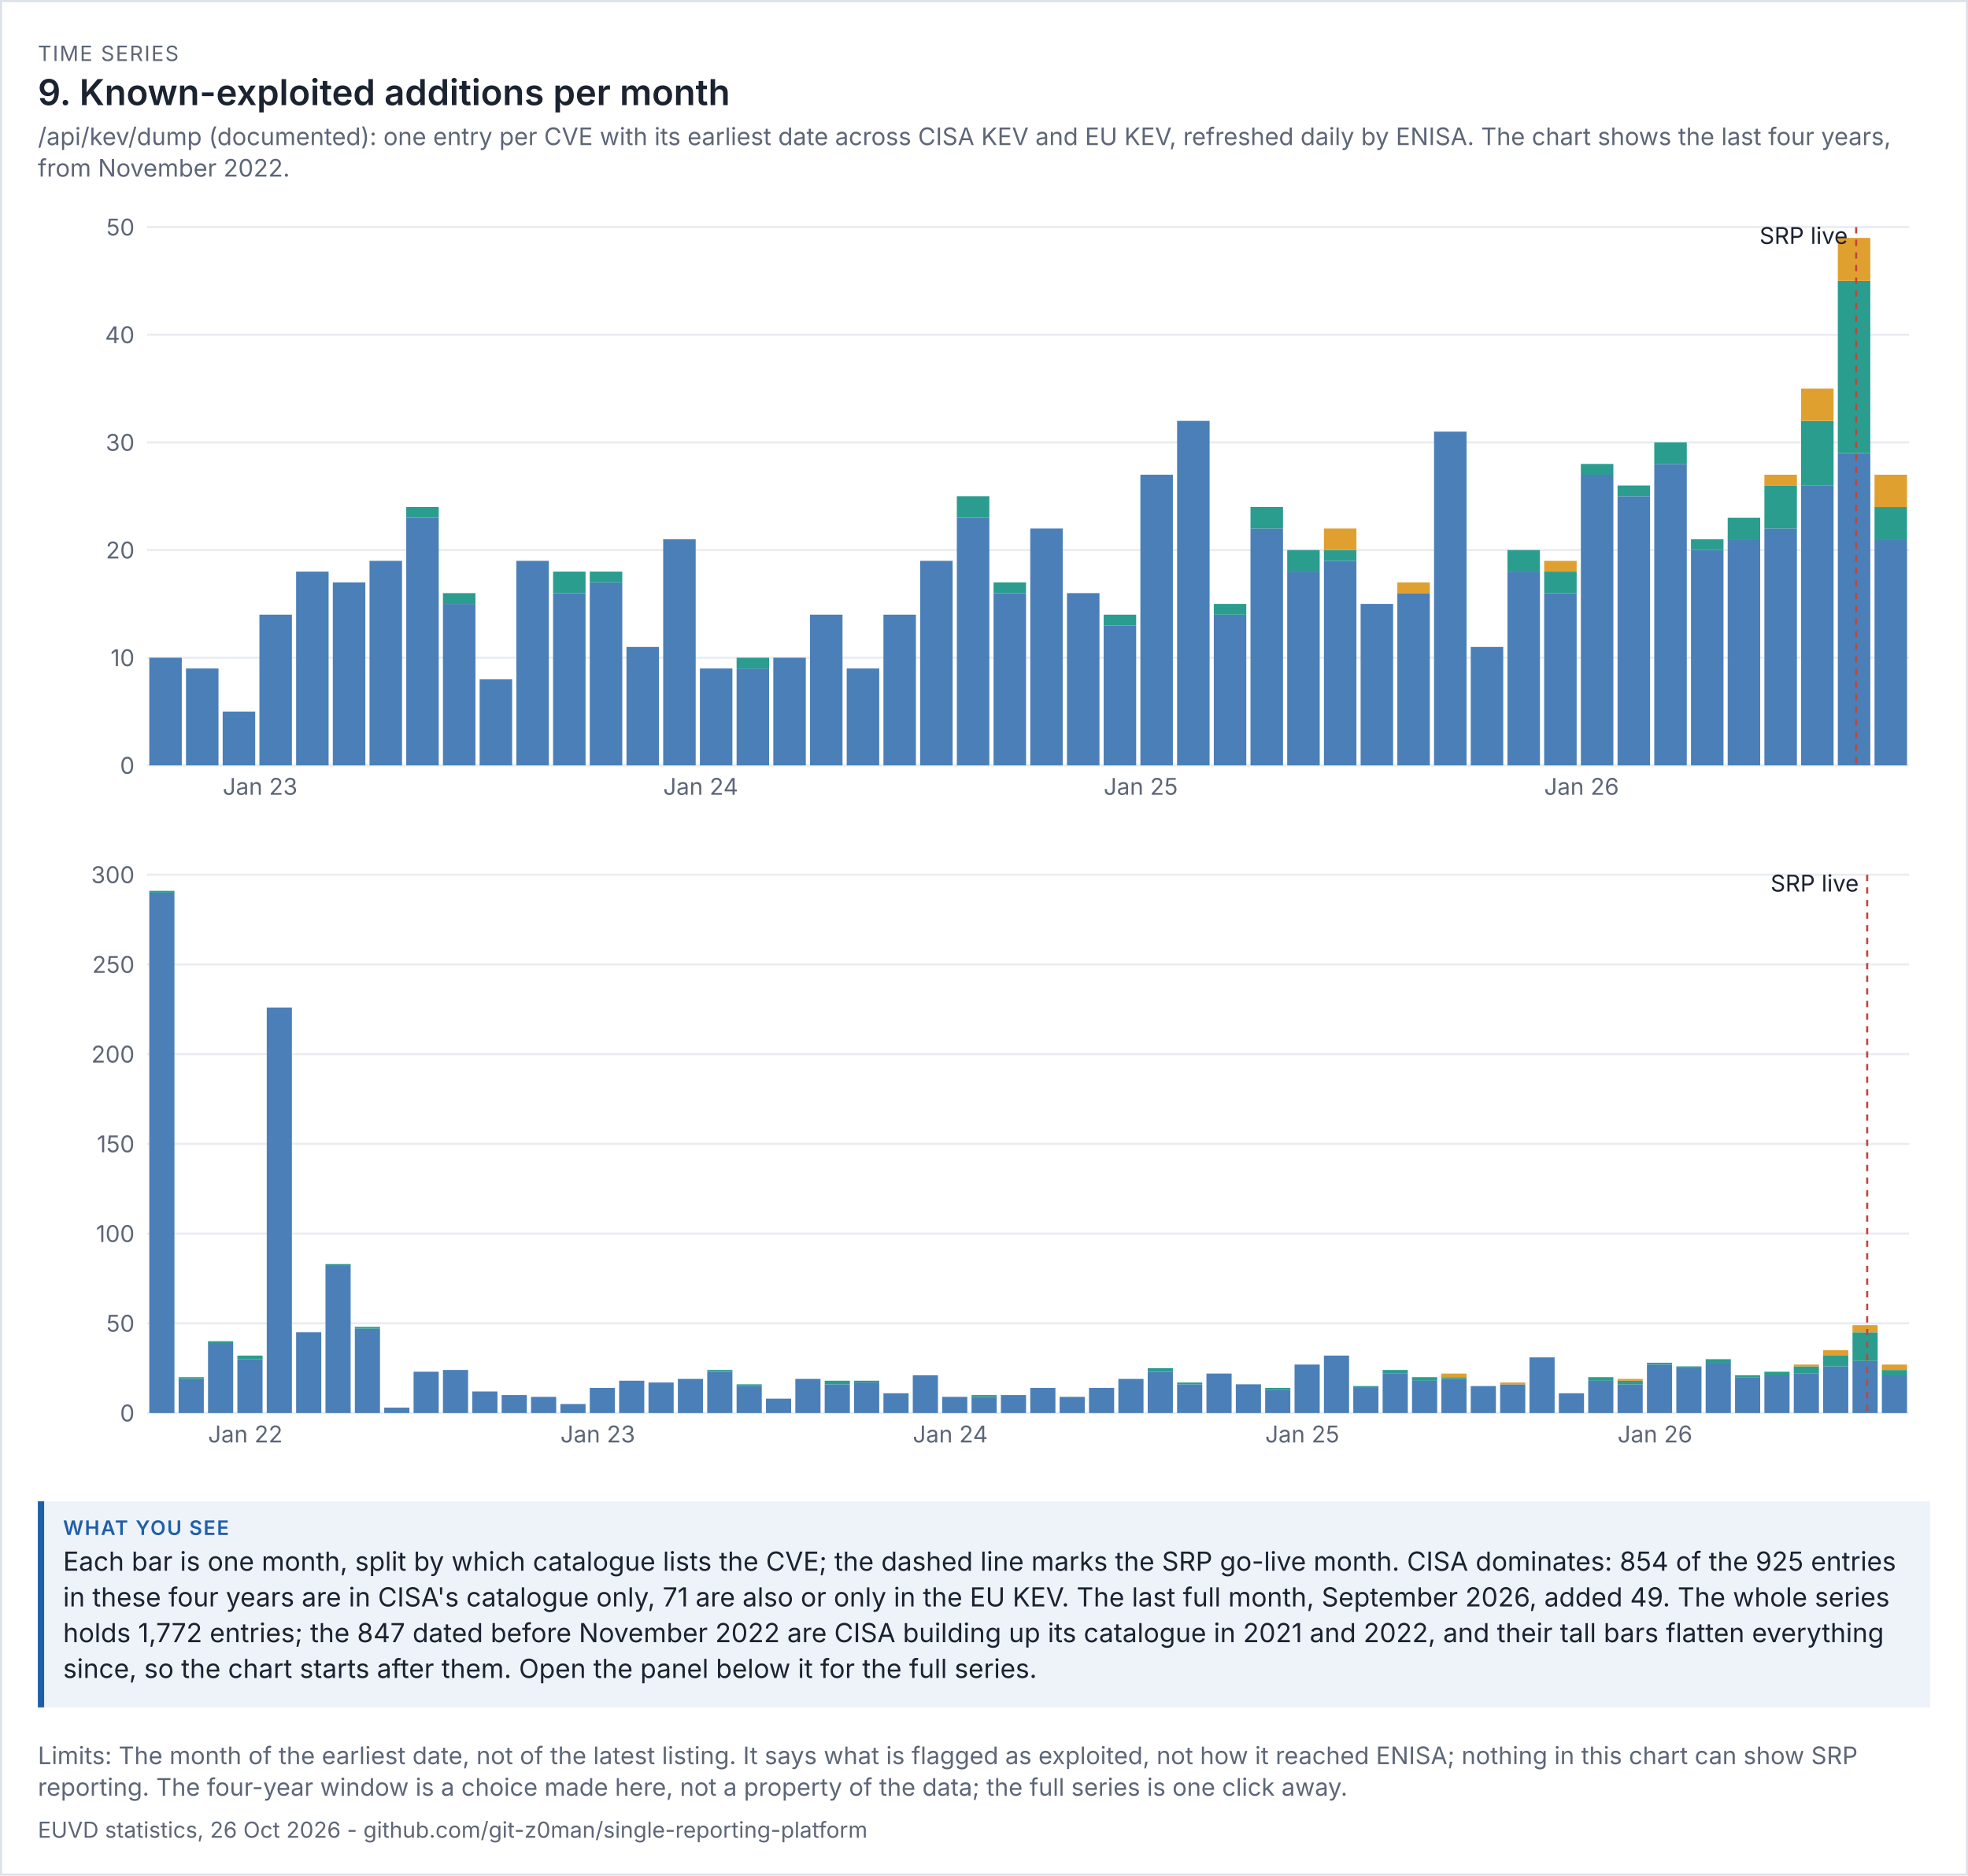
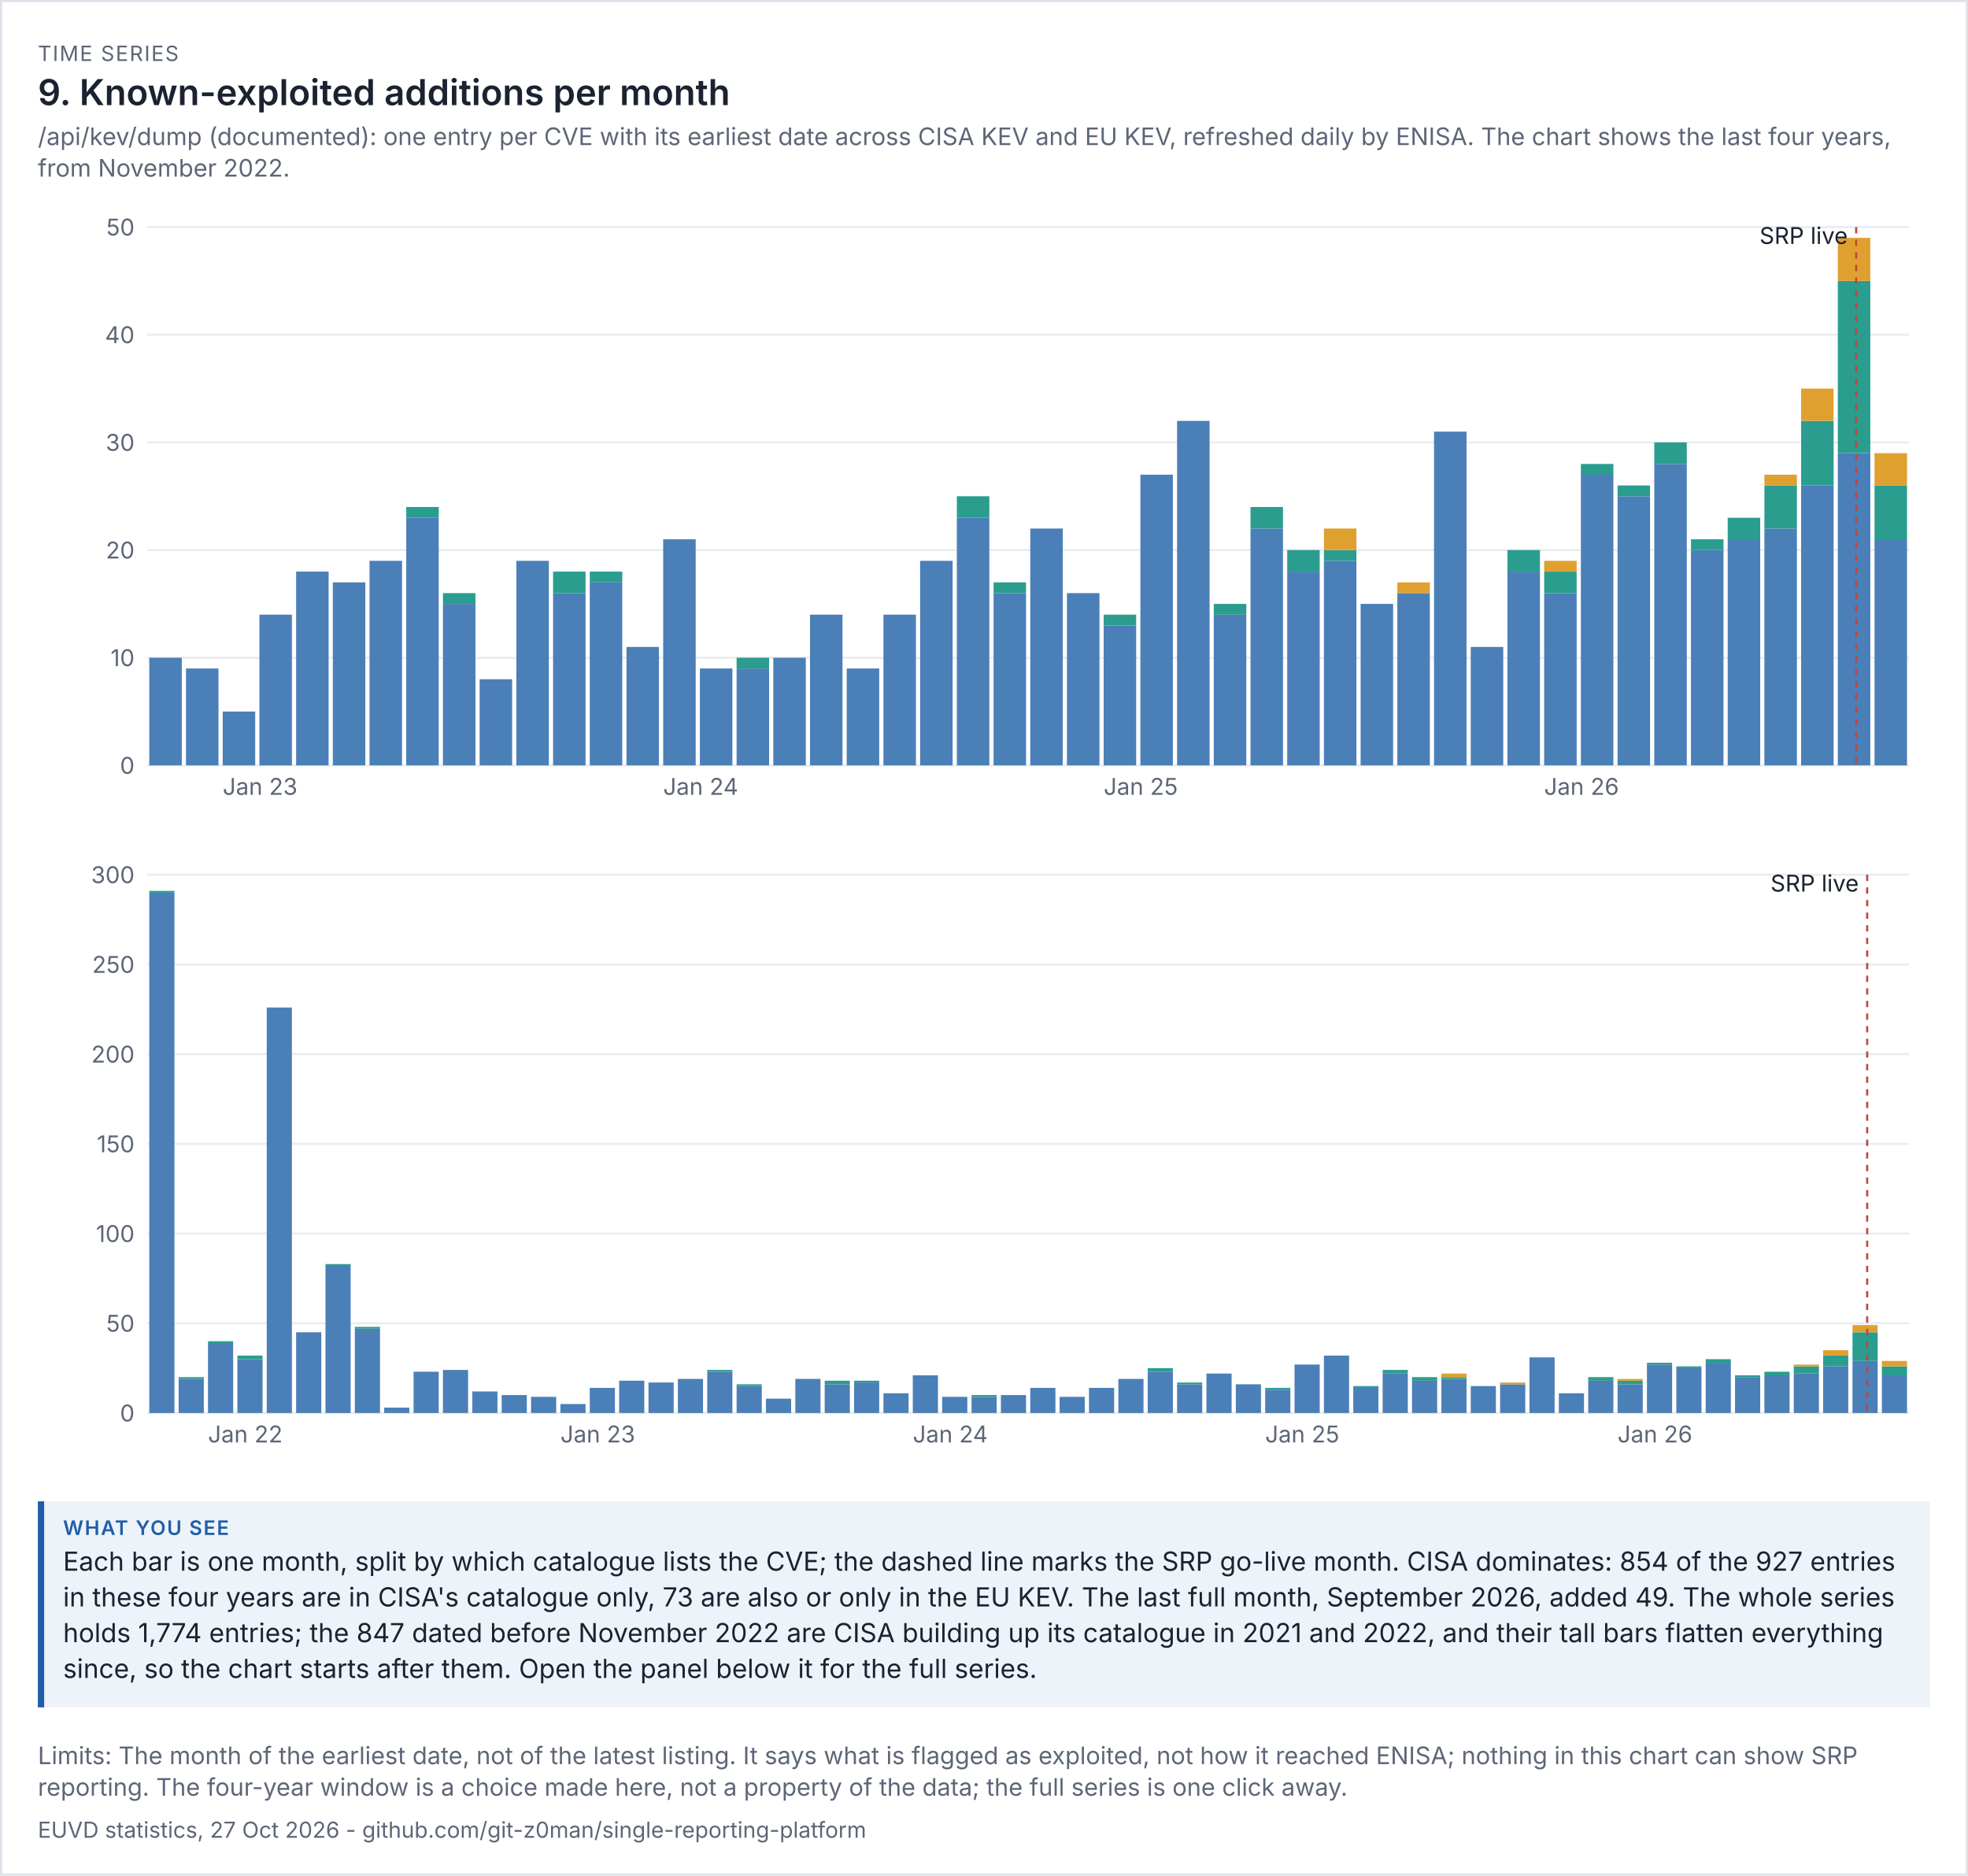
<svg xmlns="http://www.w3.org/2000/svg" viewBox="0 0 936 892" width="936" height="892" font-family="system-ui,-apple-system,'Segoe UI',sans-serif">
  <rect width="100%" height="100%" fill="#ffffff" />
  <rect x="0.5" y="0.5" width="935" height="891" fill="none" stroke="#dde1e8" />
  <text x="18" y="29" font-size="10" letter-spacing="0.6" fill="#5d6677">TIME SERIES</text>
  <text x="18" y="50" font-size="17" fill="#1b2230" font-weight="600">9. Known-exploited additions per month</text>
  <text x="18" y="69" font-size="11.5" fill="#5d6677">/api/kev/dump (documented): one entry per CVE with its earliest date across CISA KEV and EU KEV, refreshed daily by ENISA. The chart shows the last four years,</text>
  <text x="18" y="84" font-size="11.5" fill="#5d6677">from November 2022.</text>
  <g transform="translate(18,94) scale(1)" font-size="11">
    <svg viewBox="0 0 900 300" role="img" width="900" height="300">
      <g>
        <line x1="52" x2="890" y1="270" y2="270" stroke="rgb(233, 236, 241)" />
        <text x="46" y="274" text-anchor="end" fill="rgb(93, 102, 119)">0</text>
        <line x1="52" x2="890" y1="218.8" y2="218.8" stroke="rgb(233, 236, 241)" />
        <text x="46" y="222.8" text-anchor="end" fill="rgb(93, 102, 119)">10</text>
        <line x1="52" x2="890" y1="167.6" y2="167.6" stroke="rgb(233, 236, 241)" />
        <text x="46" y="171.6" text-anchor="end" fill="rgb(93, 102, 119)">20</text>
        <line x1="52" x2="890" y1="116.4" y2="116.4" stroke="rgb(233, 236, 241)" />
        <text x="46" y="120.4" text-anchor="end" fill="rgb(93, 102, 119)">30</text>
        <line x1="52" x2="890" y1="65.2" y2="65.2" stroke="rgb(233, 236, 241)" />
        <text x="46" y="69.2" text-anchor="end" fill="rgb(93, 102, 119)">40</text>
        <line x1="52" x2="890" y1="14" y2="14" stroke="rgb(233, 236, 241)" />
        <text x="46" y="18" text-anchor="end" fill="rgb(93, 102, 119)">50</text>
        <rect x="53" y="218.8" width="15.458" height="51.2" fill="rgb(75, 127, 184)" />
        <rect x="70.458" y="223.92" width="15.458" height="46.08" fill="rgb(75, 127, 184)" />
        <rect x="87.917" y="244.4" width="15.458" height="25.6" fill="rgb(75, 127, 184)" />
        <text x="87.917" y="284" fill="rgb(93, 102, 119)">Jan 23</text>
        <rect x="105.375" y="198.32" width="15.458" height="71.68" fill="rgb(75, 127, 184)" />
        <rect x="122.833" y="177.84" width="15.458" height="92.16" fill="rgb(75, 127, 184)" />
        <rect x="140.292" y="182.96" width="15.458" height="87.04" fill="rgb(75, 127, 184)" />
        <rect x="157.75" y="172.72" width="15.458" height="97.28" fill="rgb(75, 127, 184)" />
        <rect x="175.208" y="152.24" width="15.458" height="117.76" fill="rgb(75, 127, 184)" />
        <rect x="175.208" y="147.12" width="15.458" height="5.12" fill="rgb(42, 157, 143)" />
        <rect x="192.667" y="193.2" width="15.458" height="76.8" fill="rgb(75, 127, 184)" />
        <rect x="192.667" y="188.08" width="15.458" height="5.12" fill="rgb(42, 157, 143)" />
        <rect x="210.125" y="229.04" width="15.458" height="40.96" fill="rgb(75, 127, 184)" />
        <rect x="227.583" y="172.72" width="15.458" height="97.28" fill="rgb(75, 127, 184)" />
        <rect x="245.042" y="188.08" width="15.458" height="81.92" fill="rgb(75, 127, 184)" />
        <rect x="245.042" y="177.84" width="15.458" height="10.24" fill="rgb(42, 157, 143)" />
        <rect x="262.5" y="182.96" width="15.458" height="87.04" fill="rgb(75, 127, 184)" />
        <rect x="262.5" y="177.84" width="15.458" height="5.12" fill="rgb(42, 157, 143)" />
        <rect x="279.958" y="213.68" width="15.458" height="56.32" fill="rgb(75, 127, 184)" />
        <rect x="297.417" y="162.48" width="15.458" height="107.52" fill="rgb(75, 127, 184)" />
        <text x="297.417" y="284" fill="rgb(93, 102, 119)">Jan 24</text>
        <rect x="314.875" y="223.92" width="15.458" height="46.08" fill="rgb(75, 127, 184)" />
        <rect x="332.333" y="223.92" width="15.458" height="46.08" fill="rgb(75, 127, 184)" />
        <rect x="332.333" y="218.8" width="15.458" height="5.12" fill="rgb(42, 157, 143)" />
        <rect x="349.792" y="218.8" width="15.458" height="51.2" fill="rgb(75, 127, 184)" />
        <rect x="367.25" y="198.32" width="15.458" height="71.68" fill="rgb(75, 127, 184)" />
        <rect x="384.708" y="223.92" width="15.458" height="46.08" fill="rgb(75, 127, 184)" />
        <rect x="402.167" y="198.32" width="15.458" height="71.68" fill="rgb(75, 127, 184)" />
        <rect x="419.625" y="172.72" width="15.458" height="97.28" fill="rgb(75, 127, 184)" />
        <rect x="437.083" y="152.24" width="15.458" height="117.76" fill="rgb(75, 127, 184)" />
        <rect x="437.083" y="142" width="15.458" height="10.24" fill="rgb(42, 157, 143)" />
        <rect x="454.542" y="188.08" width="15.458" height="81.92" fill="rgb(75, 127, 184)" />
        <rect x="454.542" y="182.96" width="15.458" height="5.12" fill="rgb(42, 157, 143)" />
        <rect x="472" y="157.36" width="15.458" height="112.64" fill="rgb(75, 127, 184)" />
        <rect x="489.458" y="188.08" width="15.458" height="81.92" fill="rgb(75, 127, 184)" />
        <rect x="506.917" y="203.44" width="15.458" height="66.56" fill="rgb(75, 127, 184)" />
        <rect x="506.917" y="198.32" width="15.458" height="5.12" fill="rgb(42, 157, 143)" />
        <text x="506.917" y="284" fill="rgb(93, 102, 119)">Jan 25</text>
        <rect x="524.375" y="131.76" width="15.458" height="138.24" fill="rgb(75, 127, 184)" />
        <rect x="541.833" y="106.16" width="15.458" height="163.84" fill="rgb(75, 127, 184)" />
        <rect x="559.292" y="198.32" width="15.458" height="71.68" fill="rgb(75, 127, 184)" />
        <rect x="559.292" y="193.2" width="15.458" height="5.12" fill="rgb(42, 157, 143)" />
        <rect x="576.75" y="157.36" width="15.458" height="112.64" fill="rgb(75, 127, 184)" />
        <rect x="576.75" y="147.12" width="15.458" height="10.24" fill="rgb(42, 157, 143)" />
        <rect x="594.208" y="177.84" width="15.458" height="92.16" fill="rgb(75, 127, 184)" />
        <rect x="594.208" y="167.6" width="15.458" height="10.24" fill="rgb(42, 157, 143)" />
        <rect x="611.667" y="172.72" width="15.458" height="97.28" fill="rgb(75, 127, 184)" />
        <rect x="611.667" y="167.6" width="15.458" height="5.12" fill="rgb(42, 157, 143)" />
        <rect x="611.667" y="157.36" width="15.458" height="10.24" fill="rgb(224, 160, 48)" />
        <rect x="629.125" y="193.2" width="15.458" height="76.8" fill="rgb(75, 127, 184)" />
        <rect x="646.583" y="188.08" width="15.458" height="81.92" fill="rgb(75, 127, 184)" />
        <rect x="646.583" y="182.96" width="15.458" height="5.12" fill="rgb(224, 160, 48)" />
        <rect x="664.042" y="111.28" width="15.458" height="158.72" fill="rgb(75, 127, 184)" />
        <rect x="681.5" y="213.68" width="15.458" height="56.32" fill="rgb(75, 127, 184)" />
        <rect x="698.958" y="177.84" width="15.458" height="92.16" fill="rgb(75, 127, 184)" />
        <rect x="698.958" y="167.6" width="15.458" height="10.24" fill="rgb(42, 157, 143)" />
        <rect x="716.417" y="188.08" width="15.458" height="81.92" fill="rgb(75, 127, 184)" />
        <rect x="716.417" y="177.84" width="15.458" height="10.24" fill="rgb(42, 157, 143)" />
        <rect x="716.417" y="172.72" width="15.458" height="5.12" fill="rgb(224, 160, 48)" />
        <text x="716.417" y="284" fill="rgb(93, 102, 119)">Jan 26</text>
        <rect x="733.875" y="131.76" width="15.458" height="138.24" fill="rgb(75, 127, 184)" />
        <rect x="733.875" y="126.64" width="15.458" height="5.12" fill="rgb(42, 157, 143)" />
        <rect x="751.333" y="142" width="15.458" height="128" fill="rgb(75, 127, 184)" />
        <rect x="751.333" y="136.88" width="15.458" height="5.12" fill="rgb(42, 157, 143)" />
        <rect x="768.792" y="126.64" width="15.458" height="143.36" fill="rgb(75, 127, 184)" />
        <rect x="768.792" y="116.4" width="15.458" height="10.24" fill="rgb(42, 157, 143)" />
        <rect x="786.25" y="167.6" width="15.458" height="102.4" fill="rgb(75, 127, 184)" />
        <rect x="786.25" y="162.48" width="15.458" height="5.12" fill="rgb(42, 157, 143)" />
        <rect x="803.708" y="162.48" width="15.458" height="107.52" fill="rgb(75, 127, 184)" />
        <rect x="803.708" y="152.24" width="15.458" height="10.24" fill="rgb(42, 157, 143)" />
        <rect x="821.167" y="157.36" width="15.458" height="112.64" fill="rgb(75, 127, 184)" />
        <rect x="821.167" y="136.88" width="15.458" height="20.48" fill="rgb(42, 157, 143)" />
        <rect x="821.167" y="131.76" width="15.458" height="5.12" fill="rgb(224, 160, 48)" />
        <rect x="838.625" y="136.88" width="15.458" height="133.12" fill="rgb(75, 127, 184)" />
        <rect x="838.625" y="106.16" width="15.458" height="30.72" fill="rgb(42, 157, 143)" />
        <rect x="838.625" y="90.8" width="15.458" height="15.36" fill="rgb(224, 160, 48)" />
        <rect x="856.083" y="121.52" width="15.458" height="148.48" fill="rgb(75, 127, 184)" />
        <rect x="856.083" y="39.6" width="15.458" height="81.92" fill="rgb(42, 157, 143)" />
        <rect x="856.083" y="19.12" width="15.458" height="20.48" fill="rgb(224, 160, 48)" />
        <line x1="864.812" x2="864.812" y1="14" y2="270" stroke="rgb(192, 70, 58)" stroke-dasharray="3 3" />
        <text x="860.812" y="22" text-anchor="end" class="t" fill="rgb(27, 34, 48)">SRP live</text>
        <rect x="873.542" y="162.48" width="15.458" height="107.52" fill="rgb(75, 127, 184)" />
-         <rect x="873.542" y="147.12" width="15.458" height="15.36" fill="rgb(42, 157, 143)" />
-         <rect x="873.542" y="131.76" width="15.458" height="15.36" fill="rgb(224, 160, 48)" />
+         <rect x="873.542" y="136.88" width="15.458" height="25.6" fill="rgb(42, 157, 143)" />
+         <rect x="873.542" y="121.52" width="15.458" height="15.36" fill="rgb(224, 160, 48)" />
      </g>
    </svg>
  </g>
  <g transform="translate(18,402) scale(1)" font-size="11">
    <svg viewBox="0 0 900 300" role="img" width="900" height="300">
      <g>
        <line x1="52" x2="890" y1="270" y2="270" stroke="rgb(233, 236, 241)" />
        <text x="46" y="274" text-anchor="end" fill="rgb(93, 102, 119)">0</text>
        <line x1="52" x2="890" y1="227.333" y2="227.333" stroke="rgb(233, 236, 241)" />
        <text x="46" y="231.333" text-anchor="end" fill="rgb(93, 102, 119)">50</text>
        <line x1="52" x2="890" y1="184.667" y2="184.667" stroke="rgb(233, 236, 241)" />
        <text x="46" y="188.667" text-anchor="end" fill="rgb(93, 102, 119)">100</text>
        <line x1="52" x2="890" y1="142" y2="142" stroke="rgb(233, 236, 241)" />
        <text x="46" y="146" text-anchor="end" fill="rgb(93, 102, 119)">150</text>
        <line x1="52" x2="890" y1="99.333" y2="99.333" stroke="rgb(233, 236, 241)" />
        <text x="46" y="103.333" text-anchor="end" fill="rgb(93, 102, 119)">200</text>
        <line x1="52" x2="890" y1="56.667" y2="56.667" stroke="rgb(233, 236, 241)" />
        <text x="46" y="60.667" text-anchor="end" fill="rgb(93, 102, 119)">250</text>
        <line x1="52" x2="890" y1="14" y2="14" stroke="rgb(233, 236, 241)" />
        <text x="46" y="18" text-anchor="end" fill="rgb(93, 102, 119)">300</text>
        <rect x="53" y="22.533" width="11.967" height="247.467" fill="rgb(75, 127, 184)" />
        <rect x="53" y="21.68" width="11.967" height="0.853" fill="rgb(42, 157, 143)" />
        <rect x="66.967" y="253.787" width="11.967" height="16.213" fill="rgb(75, 127, 184)" />
        <rect x="66.967" y="252.933" width="11.967" height="0.853" fill="rgb(42, 157, 143)" />
        <rect x="80.933" y="236.72" width="11.967" height="33.28" fill="rgb(75, 127, 184)" />
        <rect x="80.933" y="235.867" width="11.967" height="0.853" fill="rgb(42, 157, 143)" />
        <text x="80.933" y="284" fill="rgb(93, 102, 119)">Jan 22</text>
        <rect x="94.9" y="244.4" width="11.967" height="25.6" fill="rgb(75, 127, 184)" />
        <rect x="94.9" y="242.693" width="11.967" height="1.707" fill="rgb(42, 157, 143)" />
        <rect x="108.867" y="77.147" width="11.967" height="192.853" fill="rgb(75, 127, 184)" />
        <rect x="122.833" y="231.6" width="11.967" height="38.4" fill="rgb(75, 127, 184)" />
        <rect x="136.8" y="200.027" width="11.967" height="69.973" fill="rgb(75, 127, 184)" />
        <rect x="136.8" y="199.173" width="11.967" height="0.853" fill="rgb(42, 157, 143)" />
        <rect x="150.767" y="229.893" width="11.967" height="40.107" fill="rgb(75, 127, 184)" />
        <rect x="150.767" y="229.04" width="11.967" height="0.853" fill="rgb(42, 157, 143)" />
        <rect x="164.733" y="267.44" width="11.967" height="2.56" fill="rgb(75, 127, 184)" />
        <rect x="178.7" y="250.373" width="11.967" height="19.627" fill="rgb(75, 127, 184)" />
        <rect x="192.667" y="249.52" width="11.967" height="20.48" fill="rgb(75, 127, 184)" />
        <rect x="206.633" y="259.76" width="11.967" height="10.24" fill="rgb(75, 127, 184)" />
        <rect x="220.6" y="261.467" width="11.967" height="8.533" fill="rgb(75, 127, 184)" />
        <rect x="234.567" y="262.32" width="11.967" height="7.68" fill="rgb(75, 127, 184)" />
        <rect x="248.533" y="265.733" width="11.967" height="4.267" fill="rgb(75, 127, 184)" />
        <text x="248.533" y="284" fill="rgb(93, 102, 119)">Jan 23</text>
        <rect x="262.5" y="258.053" width="11.967" height="11.947" fill="rgb(75, 127, 184)" />
        <rect x="276.467" y="254.64" width="11.967" height="15.36" fill="rgb(75, 127, 184)" />
        <rect x="290.433" y="255.493" width="11.967" height="14.507" fill="rgb(75, 127, 184)" />
        <rect x="304.4" y="253.787" width="11.967" height="16.213" fill="rgb(75, 127, 184)" />
        <rect x="318.367" y="250.373" width="11.967" height="19.627" fill="rgb(75, 127, 184)" />
        <rect x="318.367" y="249.52" width="11.967" height="0.853" fill="rgb(42, 157, 143)" />
        <rect x="332.333" y="257.2" width="11.967" height="12.8" fill="rgb(75, 127, 184)" />
        <rect x="332.333" y="256.347" width="11.967" height="0.853" fill="rgb(42, 157, 143)" />
        <rect x="346.3" y="263.173" width="11.967" height="6.827" fill="rgb(75, 127, 184)" />
        <rect x="360.267" y="253.787" width="11.967" height="16.213" fill="rgb(75, 127, 184)" />
        <rect x="374.233" y="256.347" width="11.967" height="13.653" fill="rgb(75, 127, 184)" />
        <rect x="374.233" y="254.64" width="11.967" height="1.707" fill="rgb(42, 157, 143)" />
        <rect x="388.2" y="255.493" width="11.967" height="14.507" fill="rgb(75, 127, 184)" />
        <rect x="388.2" y="254.64" width="11.967" height="0.853" fill="rgb(42, 157, 143)" />
        <rect x="402.167" y="260.613" width="11.967" height="9.387" fill="rgb(75, 127, 184)" />
        <rect x="416.133" y="252.08" width="11.967" height="17.92" fill="rgb(75, 127, 184)" />
        <text x="416.133" y="284" fill="rgb(93, 102, 119)">Jan 24</text>
        <rect x="430.1" y="262.32" width="11.967" height="7.68" fill="rgb(75, 127, 184)" />
        <rect x="444.067" y="262.32" width="11.967" height="7.68" fill="rgb(75, 127, 184)" />
        <rect x="444.067" y="261.467" width="11.967" height="0.853" fill="rgb(42, 157, 143)" />
        <rect x="458.033" y="261.467" width="11.967" height="8.533" fill="rgb(75, 127, 184)" />
        <rect x="472" y="258.053" width="11.967" height="11.947" fill="rgb(75, 127, 184)" />
        <rect x="485.967" y="262.32" width="11.967" height="7.68" fill="rgb(75, 127, 184)" />
        <rect x="499.933" y="258.053" width="11.967" height="11.947" fill="rgb(75, 127, 184)" />
        <rect x="513.9" y="253.787" width="11.967" height="16.213" fill="rgb(75, 127, 184)" />
        <rect x="527.867" y="250.373" width="11.967" height="19.627" fill="rgb(75, 127, 184)" />
        <rect x="527.867" y="248.667" width="11.967" height="1.707" fill="rgb(42, 157, 143)" />
        <rect x="541.833" y="256.347" width="11.967" height="13.653" fill="rgb(75, 127, 184)" />
        <rect x="541.833" y="255.493" width="11.967" height="0.853" fill="rgb(42, 157, 143)" />
        <rect x="555.8" y="251.227" width="11.967" height="18.773" fill="rgb(75, 127, 184)" />
        <rect x="569.767" y="256.347" width="11.967" height="13.653" fill="rgb(75, 127, 184)" />
        <rect x="583.733" y="258.907" width="11.967" height="11.093" fill="rgb(75, 127, 184)" />
        <rect x="583.733" y="258.053" width="11.967" height="0.853" fill="rgb(42, 157, 143)" />
        <text x="583.733" y="284" fill="rgb(93, 102, 119)">Jan 25</text>
        <rect x="597.7" y="246.96" width="11.967" height="23.04" fill="rgb(75, 127, 184)" />
        <rect x="611.667" y="242.693" width="11.967" height="27.307" fill="rgb(75, 127, 184)" />
        <rect x="625.633" y="258.053" width="11.967" height="11.947" fill="rgb(75, 127, 184)" />
        <rect x="625.633" y="257.2" width="11.967" height="0.853" fill="rgb(42, 157, 143)" />
        <rect x="639.6" y="251.227" width="11.967" height="18.773" fill="rgb(75, 127, 184)" />
        <rect x="639.6" y="249.52" width="11.967" height="1.707" fill="rgb(42, 157, 143)" />
        <rect x="653.567" y="254.64" width="11.967" height="15.36" fill="rgb(75, 127, 184)" />
        <rect x="653.567" y="252.933" width="11.967" height="1.707" fill="rgb(42, 157, 143)" />
        <rect x="667.533" y="253.787" width="11.967" height="16.213" fill="rgb(75, 127, 184)" />
        <rect x="667.533" y="252.933" width="11.967" height="0.853" fill="rgb(42, 157, 143)" />
        <rect x="667.533" y="251.227" width="11.967" height="1.707" fill="rgb(224, 160, 48)" />
        <rect x="681.5" y="257.2" width="11.967" height="12.8" fill="rgb(75, 127, 184)" />
        <rect x="695.467" y="256.347" width="11.967" height="13.653" fill="rgb(75, 127, 184)" />
        <rect x="695.467" y="255.493" width="11.967" height="0.853" fill="rgb(224, 160, 48)" />
        <rect x="709.433" y="243.547" width="11.967" height="26.453" fill="rgb(75, 127, 184)" />
        <rect x="723.4" y="260.613" width="11.967" height="9.387" fill="rgb(75, 127, 184)" />
        <rect x="737.367" y="254.64" width="11.967" height="15.36" fill="rgb(75, 127, 184)" />
        <rect x="737.367" y="252.933" width="11.967" height="1.707" fill="rgb(42, 157, 143)" />
        <rect x="751.333" y="256.347" width="11.967" height="13.653" fill="rgb(75, 127, 184)" />
        <rect x="751.333" y="254.64" width="11.967" height="1.707" fill="rgb(42, 157, 143)" />
        <rect x="751.333" y="253.787" width="11.967" height="0.853" fill="rgb(224, 160, 48)" />
        <text x="751.333" y="284" fill="rgb(93, 102, 119)">Jan 26</text>
        <rect x="765.3" y="246.96" width="11.967" height="23.04" fill="rgb(75, 127, 184)" />
        <rect x="765.3" y="246.107" width="11.967" height="0.853" fill="rgb(42, 157, 143)" />
        <rect x="779.267" y="248.667" width="11.967" height="21.333" fill="rgb(75, 127, 184)" />
        <rect x="779.267" y="247.813" width="11.967" height="0.853" fill="rgb(42, 157, 143)" />
        <rect x="793.233" y="246.107" width="11.967" height="23.893" fill="rgb(75, 127, 184)" />
        <rect x="793.233" y="244.4" width="11.967" height="1.707" fill="rgb(42, 157, 143)" />
        <rect x="807.2" y="252.933" width="11.967" height="17.067" fill="rgb(75, 127, 184)" />
        <rect x="807.2" y="252.08" width="11.967" height="0.853" fill="rgb(42, 157, 143)" />
        <rect x="821.167" y="252.08" width="11.967" height="17.92" fill="rgb(75, 127, 184)" />
        <rect x="821.167" y="250.373" width="11.967" height="1.707" fill="rgb(42, 157, 143)" />
        <rect x="835.133" y="251.227" width="11.967" height="18.773" fill="rgb(75, 127, 184)" />
        <rect x="835.133" y="247.813" width="11.967" height="3.413" fill="rgb(42, 157, 143)" />
        <rect x="835.133" y="246.96" width="11.967" height="0.853" fill="rgb(224, 160, 48)" />
        <rect x="849.1" y="247.813" width="11.967" height="22.187" fill="rgb(75, 127, 184)" />
        <rect x="849.1" y="242.693" width="11.967" height="5.12" fill="rgb(42, 157, 143)" />
        <rect x="849.1" y="240.133" width="11.967" height="2.56" fill="rgb(224, 160, 48)" />
        <rect x="863.067" y="245.253" width="11.967" height="24.747" fill="rgb(75, 127, 184)" />
        <rect x="863.067" y="231.6" width="11.967" height="13.653" fill="rgb(42, 157, 143)" />
        <rect x="863.067" y="228.187" width="11.967" height="3.413" fill="rgb(224, 160, 48)" />
        <line x1="870.05" x2="870.05" y1="14" y2="270" stroke="rgb(192, 70, 58)" stroke-dasharray="3 3" />
        <text x="866.05" y="22" text-anchor="end" class="t" fill="rgb(27, 34, 48)">SRP live</text>
        <rect x="877.033" y="252.08" width="11.967" height="17.92" fill="rgb(75, 127, 184)" />
-         <rect x="877.033" y="249.52" width="11.967" height="2.56" fill="rgb(42, 157, 143)" />
-         <rect x="877.033" y="246.96" width="11.967" height="2.56" fill="rgb(224, 160, 48)" />
+         <rect x="877.033" y="247.813" width="11.967" height="4.267" fill="rgb(42, 157, 143)" />
+         <rect x="877.033" y="245.253" width="11.967" height="2.56" fill="rgb(224, 160, 48)" />
      </g>
    </svg>
  </g>
  <rect x="18" y="714" width="900" height="98" fill="#eef3fa" />
  <rect x="18" y="714" width="3" height="98" fill="#1f5fa8" />
  <text x="30" y="730" font-size="9.5" letter-spacing="0.6" font-weight="600" fill="#1f5fa8">WHAT YOU SEE</text>
-   <text x="30" y="747" font-size="12.5" fill="#1b2230">Each bar is one month, split by which catalogue lists the CVE; the dashed line marks the SRP go-live month. CISA dominates: 854 of the 925 entries</text>
-   <text x="30" y="764" font-size="12.5" fill="#1b2230">in these four years are in CISA's catalogue only, 71 are also or only in the EU KEV. The last full month, September 2026, added 49. The whole series</text>
-   <text x="30" y="781" font-size="12.5" fill="#1b2230">holds 1,772 entries; the 847 dated before November 2022 are CISA building up its catalogue in 2021 and 2022, and their tall bars flatten everything</text>
+   <text x="30" y="747" font-size="12.5" fill="#1b2230">Each bar is one month, split by which catalogue lists the CVE; the dashed line marks the SRP go-live month. CISA dominates: 854 of the 927 entries</text>
+   <text x="30" y="764" font-size="12.5" fill="#1b2230">in these four years are in CISA's catalogue only, 73 are also or only in the EU KEV. The last full month, September 2026, added 49. The whole series</text>
+   <text x="30" y="781" font-size="12.5" fill="#1b2230">holds 1,774 entries; the 847 dated before November 2022 are CISA building up its catalogue in 2021 and 2022, and their tall bars flatten everything</text>
  <text x="30" y="798" font-size="12.5" fill="#1b2230">since, so the chart starts after them. Open the panel below it for the full series.</text>
  <text x="18" y="839" font-size="11.5" fill="#5d6677">Limits: The month of the earliest date, not of the latest listing. It says what is flagged as exploited, not how it reached ENISA; nothing in this chart can show SRP</text>
  <text x="18" y="854" font-size="11.5" fill="#5d6677">reporting. The four-year window is a choice made here, not a property of the data; the full series is one click away.</text>
-   <text x="18" y="874" font-size="10.5" fill="#5d6677">EUVD statistics, 26 Oct 2026 - github.com/git-z0man/single-reporting-platform</text>
+   <text x="18" y="874" font-size="10.5" fill="#5d6677">EUVD statistics, 27 Oct 2026 - github.com/git-z0man/single-reporting-platform</text>
</svg>
